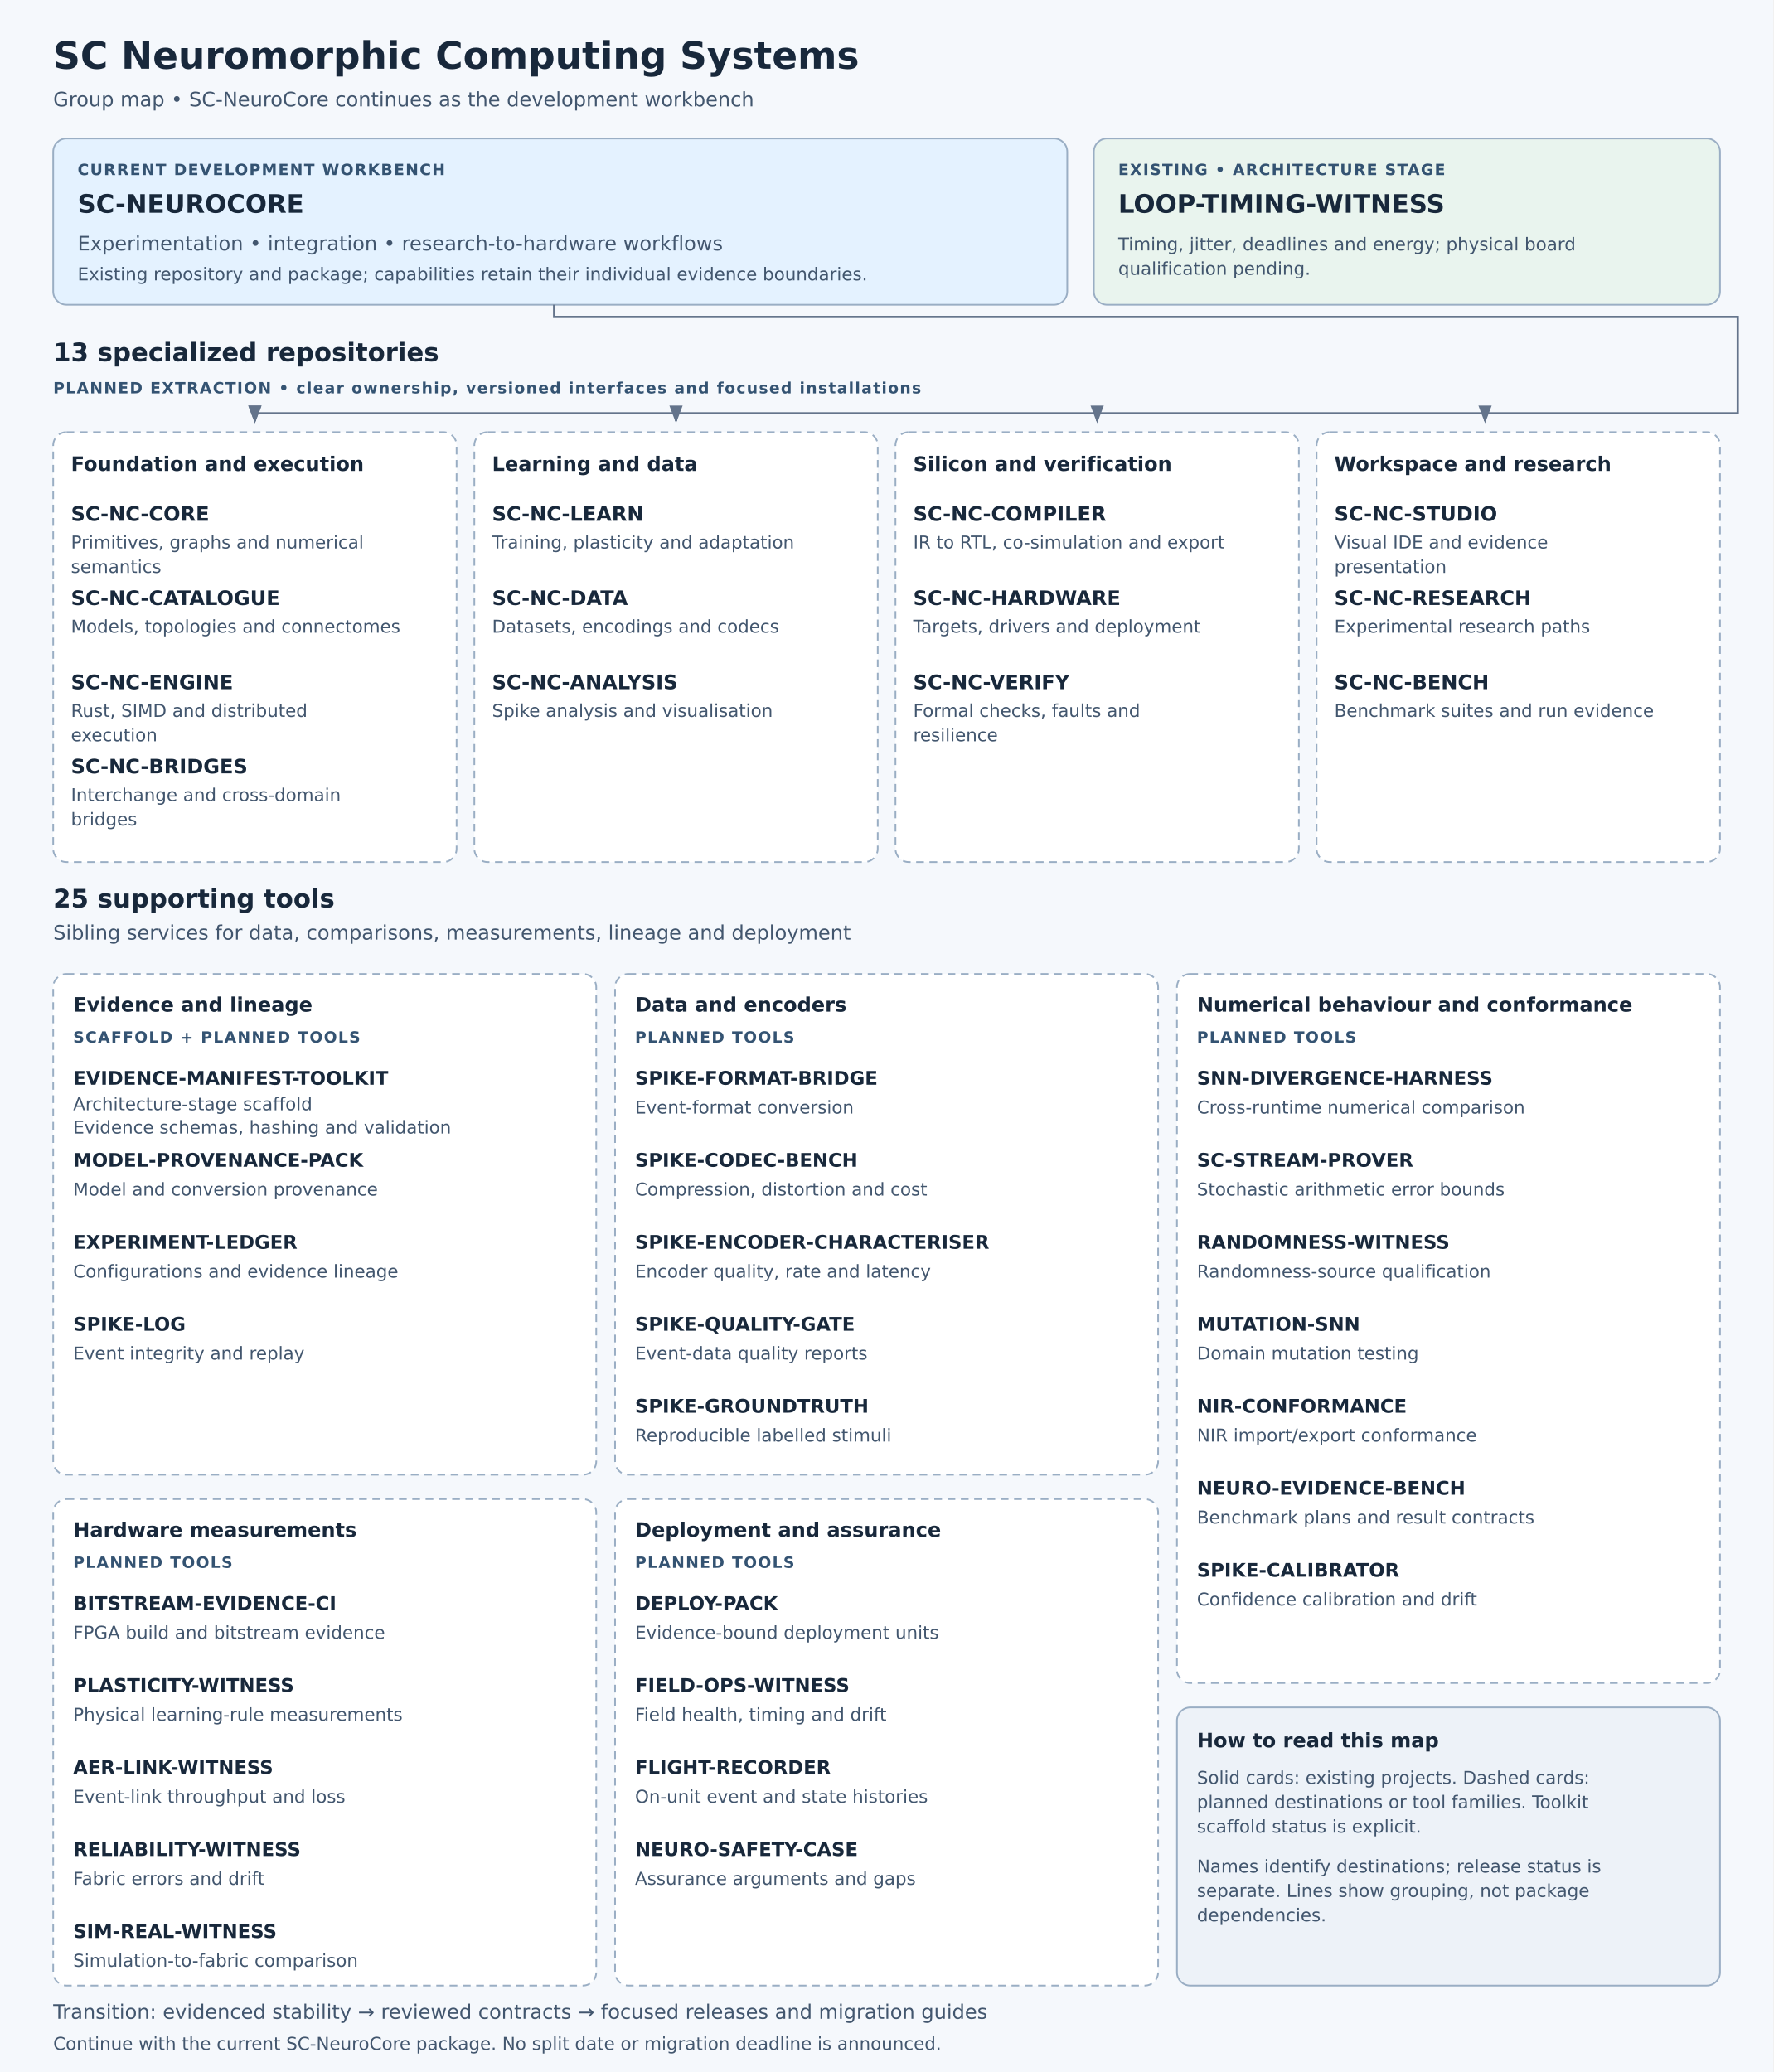
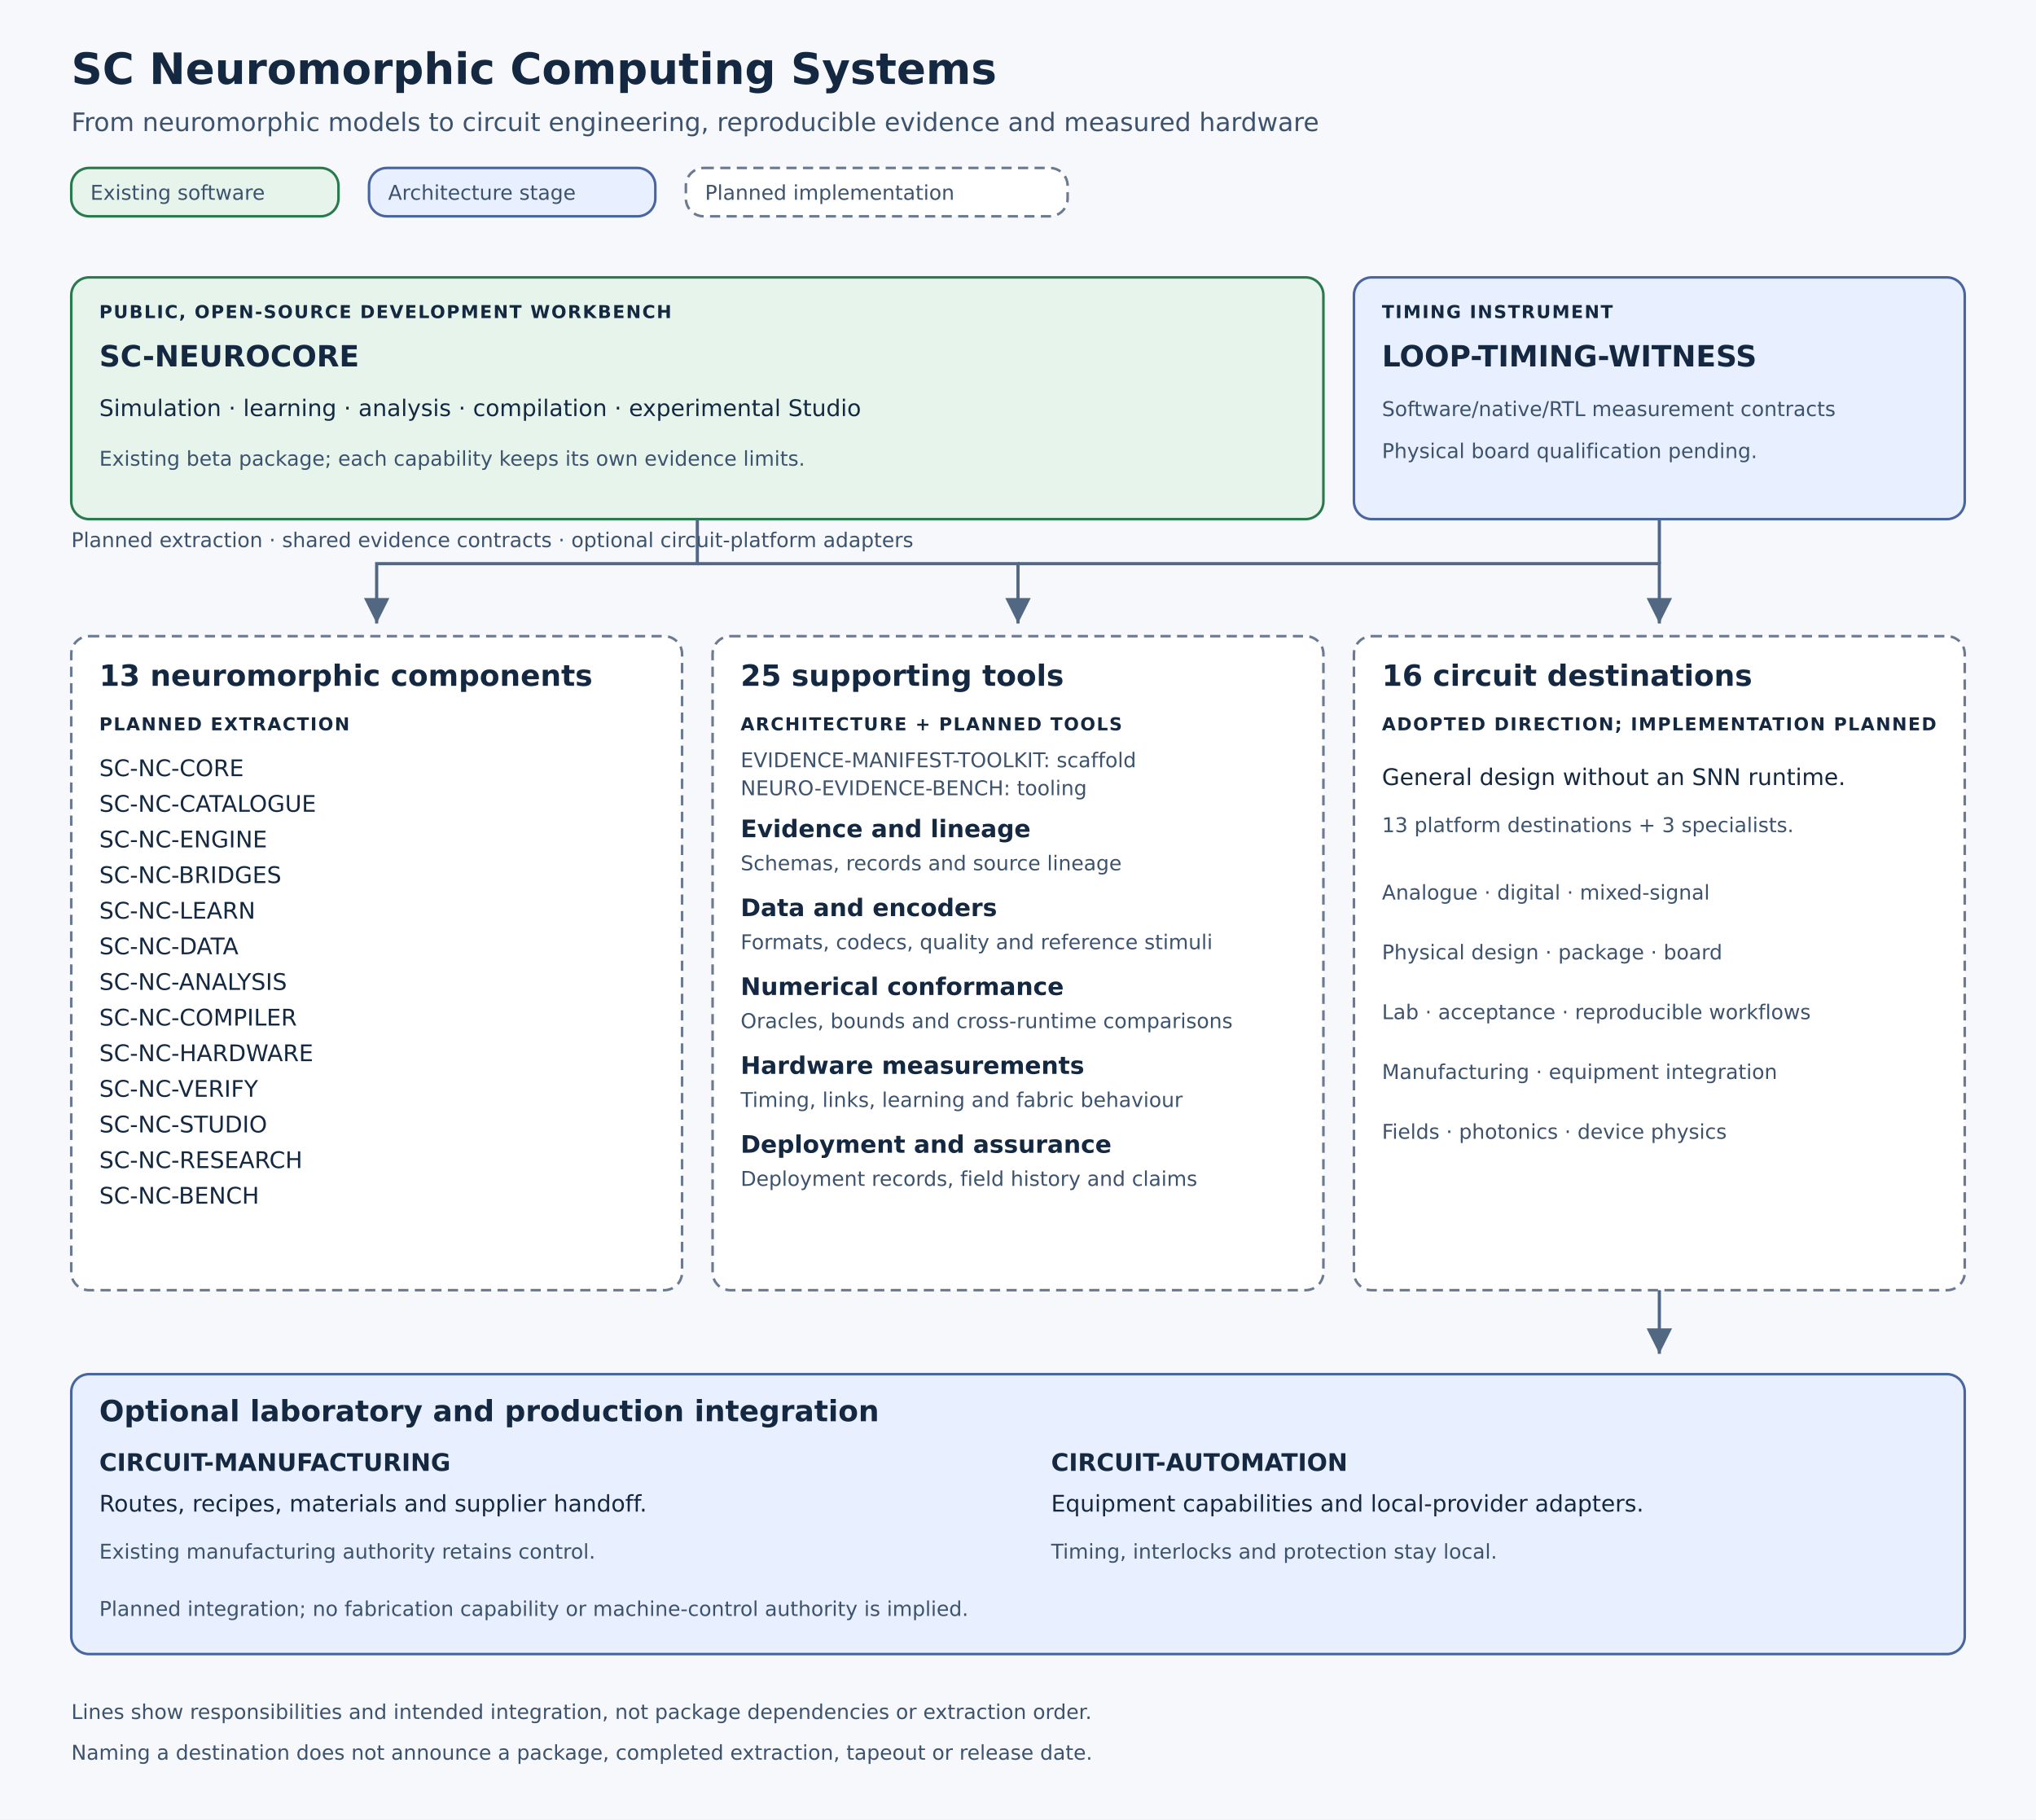
- <svg xmlns="http://www.w3.org/2000/svg" width="1600" height="1870" viewBox="0 0 1600 1870" role="img" aria-labelledby="title desc">
+ <svg xmlns="http://www.w3.org/2000/svg" width="1600" height="1430" viewBox="0 0 1600 1430" role="img" aria-labelledby="title desc">
  <defs>
-     <marker id="arrow" markerWidth="10" markerHeight="10" refX="7" refY="3" orient="auto">
-       <path d="M0,0 L0,6 L8,3 z" fill="#64748b" />
+     <marker id="arrow" markerWidth="10" markerHeight="10" refX="8" refY="4" orient="auto">
+       <path d="M0 0L8 4L0 8Z" fill="#526782" />
    </marker>
  </defs>
-   <style>text{font-family:DejaVu Sans,Arial,sans-serif;fill:#18283b}.title{font-size:34px;font-weight:700}.sub{font-size:18px;fill:#42566e}.heading{font-size:23px;font-weight:700}.name{font-size:18px;font-weight:700}.tool{font-size:17px;font-weight:700}.role{font-size:16px;fill:#42566e}.badge{font-size:14px;font-weight:700;letter-spacing:1px;fill:#345372}.line{stroke:#64748b;stroke-width:2;fill:none}</style>
-   <rect width="1600" height="1870" fill="#f5f8fc" />
-   <text x="48" y="62" class="title">SC Neuromorphic Computing Systems</text>
-   <text x="48" y="96" class="sub">Group map • SC-NeuroCore continues as the development workbench</text>
-   <rect x="48" y="125" width="915" height="150" rx="12" fill="#e4f2ff" stroke="#9aaec4" stroke-width="1.5" />
-   <text x="70" y="158" class="badge">CURRENT DEVELOPMENT WORKBENCH</text>
-   <text x="70" y="192" class="heading">SC-NEUROCORE</text>
-   <text x="70" y="226" class="sub">Experimentation • integration • research-to-hardware workflows</text>
-   <text x="70" y="253" class="role">Existing repository and package; capabilities retain their individual evidence boundaries.</text>
-   <rect x="987" y="125" width="565" height="150" rx="12" fill="#e9f4ee" stroke="#9aaec4" stroke-width="1.5" />
-   <text x="1009" y="158" class="badge">EXISTING • ARCHITECTURE STAGE</text>
-   <text x="1009" y="192" class="heading">LOOP-TIMING-WITNESS</text>
-   <text x="1009" y="226" class="role">Timing, jitter, deadlines and energy; physical board</text>
-   <text x="1009" y="248" class="role">qualification pending.</text>
-   <text x="48" y="326" class="heading">13 specialized repositories</text>
-   <text x="48" y="355" class="badge">PLANNED EXTRACTION • clear ownership, versioned interfaces and focused installations</text>
-   <path class="line" d="M500 275 V286 H1568 V373 H230 V380" marker-end="url(#arrow)" />
-   <path class="line" d="M230 373 V380" marker-end="url(#arrow)" />
-   <path class="line" d="M610 373 V380" marker-end="url(#arrow)" />
-   <path class="line" d="M990 373 V380" marker-end="url(#arrow)" />
-   <path class="line" d="M1340 373 V380" marker-end="url(#arrow)" />
-   <rect x="48" y="390" width="364" height="388" rx="12" fill="#fff" stroke="#9aaec4" stroke-width="1.5" stroke-dasharray="7 5" />
-   <text x="64" y="425" class="name">Foundation and execution</text>
-   <text x="64" y="470" class="name">SC-NC-CORE</text>
-   <text x="64" y="495" class="role">Primitives, graphs and numerical</text>
-   <text x="64" y="517" class="role">semantics</text>
-   <text x="64" y="546" class="name">SC-NC-CATALOGUE</text>
-   <text x="64" y="571" class="role">Models, topologies and connectomes</text>
-   <text x="64" y="622" class="name">SC-NC-ENGINE</text>
-   <text x="64" y="647" class="role">Rust, SIMD and distributed</text>
-   <text x="64" y="669" class="role">execution</text>
-   <text x="64" y="698" class="name">SC-NC-BRIDGES</text>
-   <text x="64" y="723" class="role">Interchange and cross-domain</text>
-   <text x="64" y="745" class="role">bridges</text>
-   <rect x="428" y="390" width="364" height="388" rx="12" fill="#fff" stroke="#9aaec4" stroke-width="1.5" stroke-dasharray="7 5" />
-   <text x="444" y="425" class="name">Learning and data</text>
-   <text x="444" y="470" class="name">SC-NC-LEARN</text>
-   <text x="444" y="495" class="role">Training, plasticity and adaptation</text>
-   <text x="444" y="546" class="name">SC-NC-DATA</text>
-   <text x="444" y="571" class="role">Datasets, encodings and codecs</text>
-   <text x="444" y="622" class="name">SC-NC-ANALYSIS</text>
-   <text x="444" y="647" class="role">Spike analysis and visualisation</text>
-   <rect x="808" y="390" width="364" height="388" rx="12" fill="#fff" stroke="#9aaec4" stroke-width="1.5" stroke-dasharray="7 5" />
-   <text x="824" y="425" class="name">Silicon and verification</text>
-   <text x="824" y="470" class="name">SC-NC-COMPILER</text>
-   <text x="824" y="495" class="role">IR to RTL, co-simulation and export</text>
-   <text x="824" y="546" class="name">SC-NC-HARDWARE</text>
-   <text x="824" y="571" class="role">Targets, drivers and deployment</text>
-   <text x="824" y="622" class="name">SC-NC-VERIFY</text>
-   <text x="824" y="647" class="role">Formal checks, faults and</text>
-   <text x="824" y="669" class="role">resilience</text>
-   <rect x="1188" y="390" width="364" height="388" rx="12" fill="#fff" stroke="#9aaec4" stroke-width="1.5" stroke-dasharray="7 5" />
-   <text x="1204" y="425" class="name">Workspace and research</text>
-   <text x="1204" y="470" class="name">SC-NC-STUDIO</text>
-   <text x="1204" y="495" class="role">Visual IDE and evidence</text>
-   <text x="1204" y="517" class="role">presentation</text>
-   <text x="1204" y="546" class="name">SC-NC-RESEARCH</text>
-   <text x="1204" y="571" class="role">Experimental research paths</text>
-   <text x="1204" y="622" class="name">SC-NC-BENCH</text>
-   <text x="1204" y="647" class="role">Benchmark suites and run evidence</text>
-   <text x="48" y="819" class="heading">25 supporting tools</text>
-   <text x="48" y="848" class="sub">Sibling services for data, comparisons, measurements, lineage and deployment</text>
-   <rect x="48" y="879" width="490" height="452" rx="12" fill="#fff" stroke="#9aaec4" stroke-width="1.5" stroke-dasharray="7 5" />
-   <text x="66" y="913" class="name">Evidence and lineage</text>
-   <text x="66" y="941" class="badge">SCAFFOLD + PLANNED TOOLS</text>
-   <text x="66" y="979" class="tool">EVIDENCE-MANIFEST-TOOLKIT</text>
-   <text x="66" y="1002" class="role">Architecture-stage scaffold</text>
-   <text x="66" y="1023" class="role">Evidence schemas, hashing and validation</text>
-   <text x="66" y="1053" class="tool">MODEL-PROVENANCE-PACK</text>
-   <text x="66" y="1079" class="role">Model and conversion provenance</text>
-   <text x="66" y="1127" class="tool">EXPERIMENT-LEDGER</text>
-   <text x="66" y="1153" class="role">Configurations and evidence lineage</text>
-   <text x="66" y="1201" class="tool">SPIKE-LOG</text>
-   <text x="66" y="1227" class="role">Event integrity and replay</text>
-   <rect x="555" y="879" width="490" height="452" rx="12" fill="#fff" stroke="#9aaec4" stroke-width="1.5" stroke-dasharray="7 5" />
-   <text x="573" y="913" class="name">Data and encoders</text>
-   <text x="573" y="941" class="badge">PLANNED TOOLS</text>
-   <text x="573" y="979" class="tool">SPIKE-FORMAT-BRIDGE</text>
-   <text x="573" y="1005" class="role">Event-format conversion</text>
-   <text x="573" y="1053" class="tool">SPIKE-CODEC-BENCH</text>
-   <text x="573" y="1079" class="role">Compression, distortion and cost</text>
-   <text x="573" y="1127" class="tool">SPIKE-ENCODER-CHARACTERISER</text>
-   <text x="573" y="1153" class="role">Encoder quality, rate and latency</text>
-   <text x="573" y="1201" class="tool">SPIKE-QUALITY-GATE</text>
-   <text x="573" y="1227" class="role">Event-data quality reports</text>
-   <text x="573" y="1275" class="tool">SPIKE-GROUNDTRUTH</text>
-   <text x="573" y="1301" class="role">Reproducible labelled stimuli</text>
-   <rect x="1062" y="879" width="490" height="640" rx="12" fill="#fff" stroke="#9aaec4" stroke-width="1.5" stroke-dasharray="7 5" />
-   <text x="1080" y="913" class="name">Numerical behaviour and conformance</text>
-   <text x="1080" y="941" class="badge">PLANNED TOOLS</text>
-   <text x="1080" y="979" class="tool">SNN-DIVERGENCE-HARNESS</text>
-   <text x="1080" y="1005" class="role">Cross-runtime numerical comparison</text>
-   <text x="1080" y="1053" class="tool">SC-STREAM-PROVER</text>
-   <text x="1080" y="1079" class="role">Stochastic arithmetic error bounds</text>
-   <text x="1080" y="1127" class="tool">RANDOMNESS-WITNESS</text>
-   <text x="1080" y="1153" class="role">Randomness-source qualification</text>
-   <text x="1080" y="1201" class="tool">MUTATION-SNN</text>
-   <text x="1080" y="1227" class="role">Domain mutation testing</text>
-   <text x="1080" y="1275" class="tool">NIR-CONFORMANCE</text>
-   <text x="1080" y="1301" class="role">NIR import/export conformance</text>
-   <text x="1080" y="1349" class="tool">NEURO-EVIDENCE-BENCH</text>
-   <text x="1080" y="1375" class="role">Benchmark plans and result contracts</text>
-   <text x="1080" y="1423" class="tool">SPIKE-CALIBRATOR</text>
-   <text x="1080" y="1449" class="role">Confidence calibration and drift</text>
-   <rect x="48" y="1353" width="490" height="439" rx="12" fill="#fff" stroke="#9aaec4" stroke-width="1.5" stroke-dasharray="7 5" />
-   <text x="66" y="1387" class="name">Hardware measurements</text>
-   <text x="66" y="1415" class="badge">PLANNED TOOLS</text>
-   <text x="66" y="1453" class="tool">BITSTREAM-EVIDENCE-CI</text>
-   <text x="66" y="1479" class="role">FPGA build and bitstream evidence</text>
-   <text x="66" y="1527" class="tool">PLASTICITY-WITNESS</text>
-   <text x="66" y="1553" class="role">Physical learning-rule measurements</text>
-   <text x="66" y="1601" class="tool">AER-LINK-WITNESS</text>
-   <text x="66" y="1627" class="role">Event-link throughput and loss</text>
-   <text x="66" y="1675" class="tool">RELIABILITY-WITNESS</text>
-   <text x="66" y="1701" class="role">Fabric errors and drift</text>
-   <text x="66" y="1749" class="tool">SIM-REAL-WITNESS</text>
-   <text x="66" y="1775" class="role">Simulation-to-fabric comparison</text>
-   <rect x="555" y="1353" width="490" height="439" rx="12" fill="#fff" stroke="#9aaec4" stroke-width="1.5" stroke-dasharray="7 5" />
-   <text x="573" y="1387" class="name">Deployment and assurance</text>
-   <text x="573" y="1415" class="badge">PLANNED TOOLS</text>
-   <text x="573" y="1453" class="tool">DEPLOY-PACK</text>
-   <text x="573" y="1479" class="role">Evidence-bound deployment units</text>
-   <text x="573" y="1527" class="tool">FIELD-OPS-WITNESS</text>
-   <text x="573" y="1553" class="role">Field health, timing and drift</text>
-   <text x="573" y="1601" class="tool">FLIGHT-RECORDER</text>
-   <text x="573" y="1627" class="role">On-unit event and state histories</text>
-   <text x="573" y="1675" class="tool">NEURO-SAFETY-CASE</text>
-   <text x="573" y="1701" class="role">Assurance arguments and gaps</text>
-   <rect x="1062" y="1541" width="490" height="251" rx="12" fill="#edf2f8" stroke="#9aaec4" stroke-width="1.5" />
-   <text x="1080" y="1577" class="name">How to read this map</text>
-   <text x="1080" y="1610" class="role">Solid cards: existing projects. Dashed cards:</text>
-   <text x="1080" y="1632" class="role">planned destinations or tool families. Toolkit</text>
-   <text x="1080" y="1654" class="role">scaffold status is explicit.</text>
-   <text x="1080" y="1690" class="role">Names identify destinations; release status is</text>
-   <text x="1080" y="1712" class="role">separate. Lines show grouping, not package</text>
-   <text x="1080" y="1734" class="role">dependencies.</text>
-   <text x="48" y="1822" class="sub">Transition: evidenced stability → reviewed contracts → focused releases and migration guides</text>
-   <text x="48" y="1850" class="role">Continue with the current SC-NeuroCore package. No split date or migration deadline is announced.</text>
+   <style>text{font-family:DejaVu Sans,Arial,sans-serif;fill:#142941}.title{font-size:34px;font-weight:700}.sub{font-size:20px;fill:#3d536d}.heading{font-size:23px;font-weight:700}.name{font-size:19px;font-weight:700}.body{font-size:18px}.small{font-size:16px;fill:#3d536d}.tag{font-size:14px;font-weight:700;letter-spacing:1px}.exists{fill:#e6f4eb;stroke:#287a4d;stroke-width:2}.architecture{fill:#e8efff;stroke:#4865a0;stroke-width:2}.planned{fill:#fff;stroke:#6c7a91;stroke-width:2;stroke-dasharray:8 5}.note{fill:#edf1f7;stroke:#9aa8bc;stroke-width:1.5}.link{fill:none;stroke:#526782;stroke-width:2.5}</style>
+   <rect width="1600" height="1430" fill="#f6f8fc" />
+   <text x="56" y="66" class="title">SC Neuromorphic Computing Systems</text>
+   <text x="56" y="103" class="sub">From neuromorphic models to circuit engineering, reproducible evidence and measured hardware</text>
+   <rect x="56" y="132" width="210" height="38" rx="14" class="exists" />
+   <text x="71" y="157" class="small">Existing software</text>
+   <rect x="290" y="132" width="225" height="38" rx="14" class="architecture" />
+   <text x="305" y="157" class="small">Architecture stage</text>
+   <rect x="539" y="132" width="300" height="38" rx="14" class="planned" />
+   <text x="554" y="157" class="small">Planned implementation</text>
+   <rect x="56" y="218" width="984" height="190" rx="14" class="exists" />
+   <text x="78" y="250" class="tag">PUBLIC, OPEN-SOURCE DEVELOPMENT WORKBENCH</text>
+   <text x="78" y="288" class="heading">SC-NEUROCORE</text>
+   <text x="78" y="327" class="body">Simulation · learning · analysis · compilation · experimental Studio</text>
+   <text x="78" y="366" class="small">Existing beta package; each capability keeps its own evidence limits.</text>
+   <rect x="1064" y="218" width="480" height="190" rx="14" class="architecture" />
+   <text x="1086" y="250" class="tag">TIMING INSTRUMENT</text>
+   <text x="1086" y="288" class="heading">LOOP-TIMING-WITNESS</text>
+   <text x="1086" y="327" class="small">Software/native/RTL measurement contracts</text>
+   <text x="1086" y="360" class="small">Physical board qualification pending.</text>
+   <path d="M1304 408 V443" class="link" />
+   <path d="M548 408 V443 H296 V490" class="link" marker-end="url(#arrow)" />
+   <path d="M548 443 H800 V490" class="link" marker-end="url(#arrow)" />
+   <path d="M800 443 H1304 V490" class="link" marker-end="url(#arrow)" />
+   <text x="56" y="430" class="small">Planned extraction · shared evidence contracts · optional circuit-platform adapters</text>
+   <rect x="56" y="500" width="480" height="514" rx="14" class="planned" />
+   <text x="78" y="539" class="heading">13 neuromorphic components</text>
+   <rect x="560" y="500" width="480" height="514" rx="14" class="planned" />
+   <text x="582" y="539" class="heading">25 supporting tools</text>
+   <rect x="1064" y="500" width="480" height="514" rx="14" class="planned" />
+   <text x="1086" y="539" class="heading">16 circuit destinations</text>
+   <text x="78" y="574" class="tag">PLANNED EXTRACTION</text>
+   <text x="78" y="610" class="body">SC-NC-CORE</text>
+   <text x="78" y="638" class="body">SC-NC-CATALOGUE</text>
+   <text x="78" y="666" class="body">SC-NC-ENGINE</text>
+   <text x="78" y="694" class="body">SC-NC-BRIDGES</text>
+   <text x="78" y="722" class="body">SC-NC-LEARN</text>
+   <text x="78" y="750" class="body">SC-NC-DATA</text>
+   <text x="78" y="778" class="body">SC-NC-ANALYSIS</text>
+   <text x="78" y="806" class="body">SC-NC-COMPILER</text>
+   <text x="78" y="834" class="body">SC-NC-HARDWARE</text>
+   <text x="78" y="862" class="body">SC-NC-VERIFY</text>
+   <text x="78" y="890" class="body">SC-NC-STUDIO</text>
+   <text x="78" y="918" class="body">SC-NC-RESEARCH</text>
+   <text x="78" y="946" class="body">SC-NC-BENCH</text>
+   <text x="582" y="574" class="tag">ARCHITECTURE + PLANNED TOOLS</text>
+   <text x="582" y="603" class="small">EVIDENCE-MANIFEST-TOOLKIT: scaffold</text>
+   <text x="582" y="625" class="small">NEURO-EVIDENCE-BENCH: tooling</text>
+   <text x="582" y="658" class="name">Evidence and lineage</text>
+   <text x="582" y="684" class="small">Schemas, records and source lineage</text>
+   <text x="582" y="720" class="name">Data and encoders</text>
+   <text x="582" y="746" class="small">Formats, codecs, quality and reference stimuli</text>
+   <text x="582" y="782" class="name">Numerical conformance</text>
+   <text x="582" y="808" class="small">Oracles, bounds and cross-runtime comparisons</text>
+   <text x="582" y="844" class="name">Hardware measurements</text>
+   <text x="582" y="870" class="small">Timing, links, learning and fabric behaviour</text>
+   <text x="582" y="906" class="name">Deployment and assurance</text>
+   <text x="582" y="932" class="small">Deployment records, field history and claims</text>
+   <text x="1086" y="574" class="tag">ADOPTED DIRECTION; IMPLEMENTATION PLANNED</text>
+   <text x="1086" y="617" class="body">General design without an SNN runtime.</text>
+   <text x="1086" y="654" class="small">13 platform destinations + 3 specialists.</text>
+   <text x="1086" y="707" class="small">Analogue · digital · mixed-signal</text>
+   <text x="1086" y="754" class="small">Physical design · package · board</text>
+   <text x="1086" y="801" class="small">Lab · acceptance · reproducible workflows</text>
+   <text x="1086" y="848" class="small">Manufacturing · equipment integration</text>
+   <text x="1086" y="895" class="small">Fields · photonics · device physics</text>
+   <path d="M1304 1014 V1064" class="link" marker-end="url(#arrow)" />
+   <rect x="56" y="1080" width="1488" height="220" rx="14" class="architecture" />
+   <text x="78" y="1117" class="heading">Optional laboratory and production integration</text>
+   <text x="78" y="1156" class="name">CIRCUIT-MANUFACTURING</text>
+   <text x="78" y="1188" class="body">Routes, recipes, materials and supplier handoff.</text>
+   <text x="78" y="1225" class="small">Existing manufacturing authority retains control.</text>
+   <text x="826" y="1156" class="name">CIRCUIT-AUTOMATION</text>
+   <text x="826" y="1188" class="body">Equipment capabilities and local-provider adapters.</text>
+   <text x="826" y="1225" class="small">Timing, interlocks and protection stay local.</text>
+   <text x="78" y="1270" class="small">Planned integration; no fabrication capability or machine-control authority is implied.</text>
+   <text x="56" y="1351" class="small">Lines show responsibilities and intended integration, not package dependencies or extraction order.</text>
+   <text x="56" y="1383" class="small">Naming a destination does not announce a package, completed extraction, tapeout or release date.</text>
</svg>
